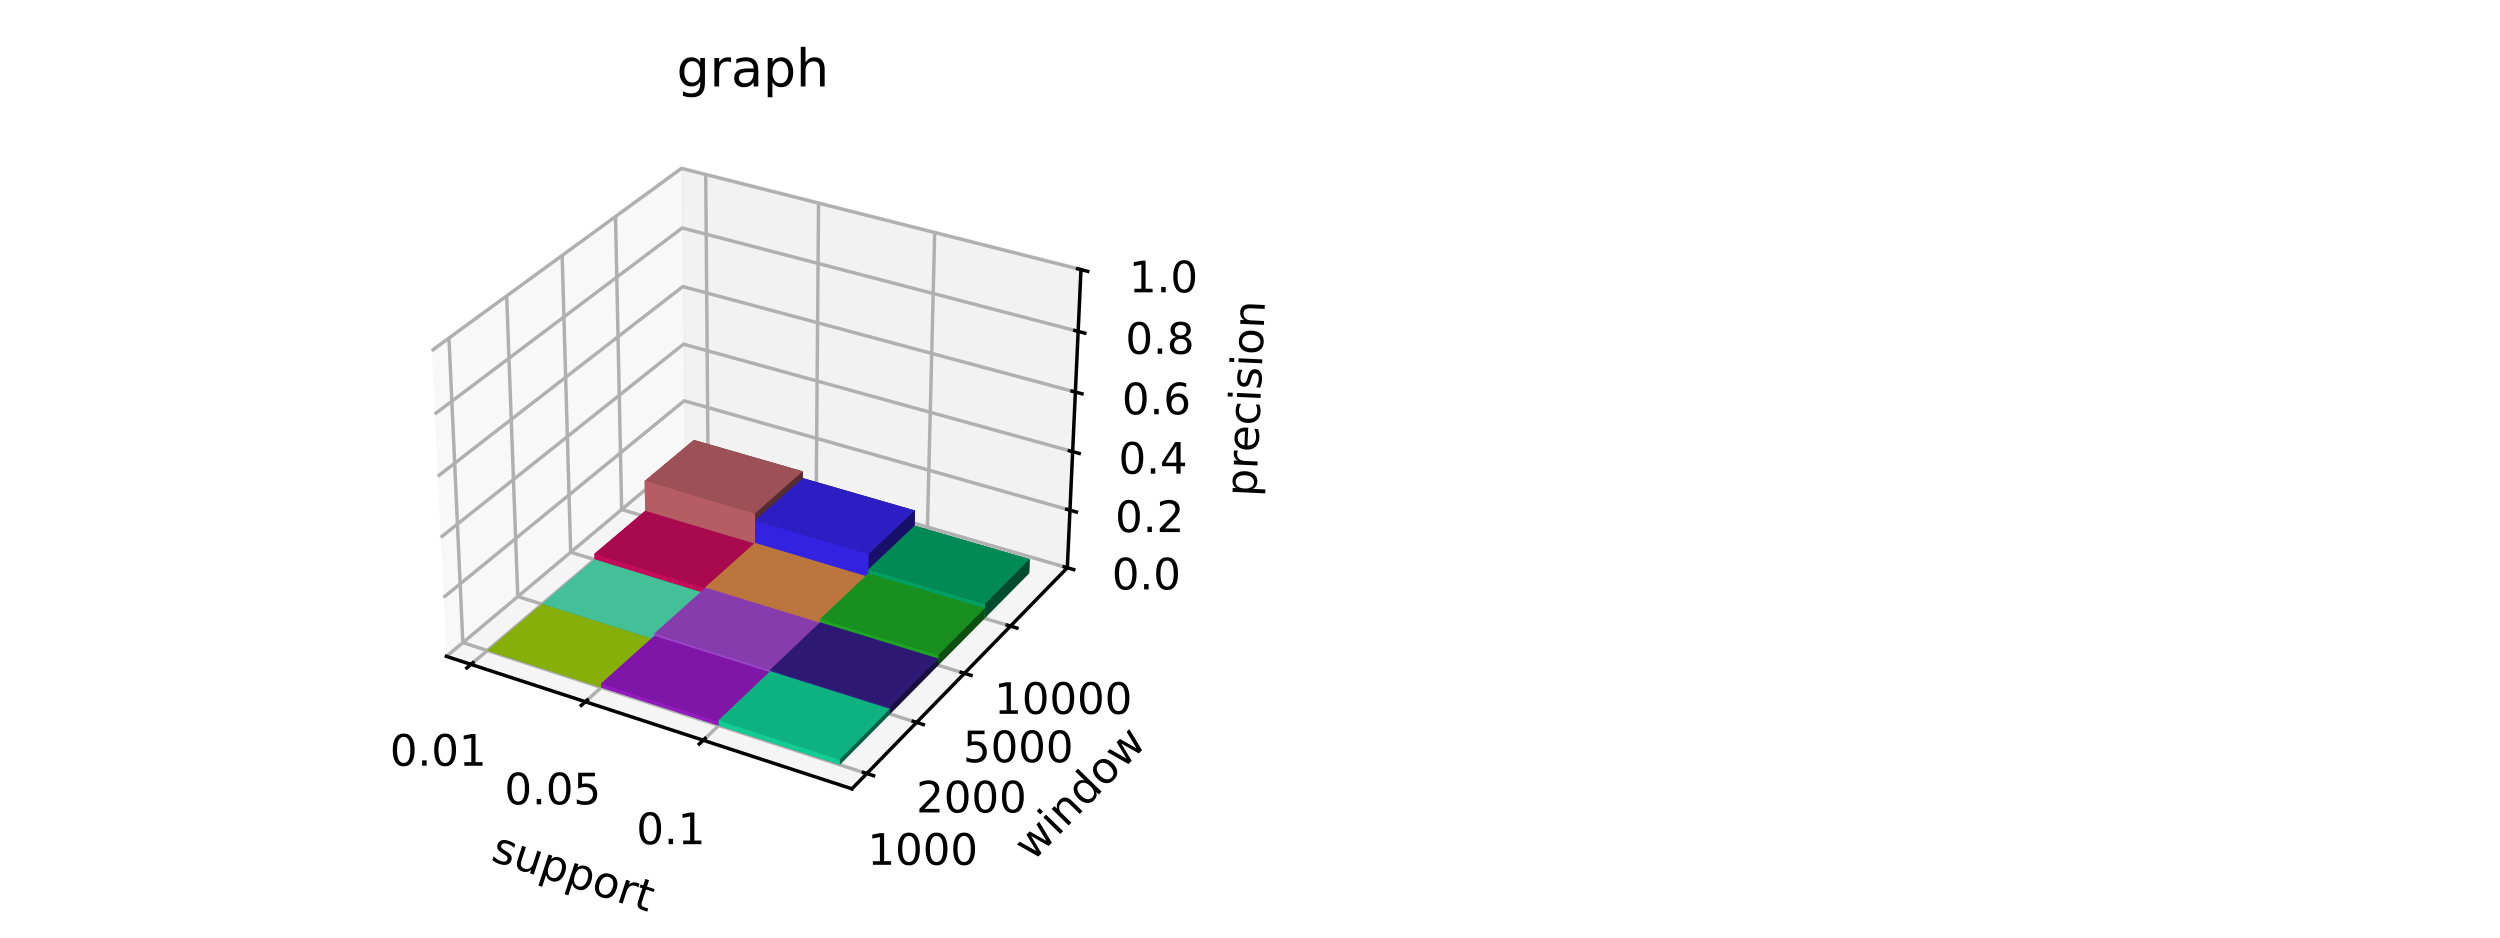
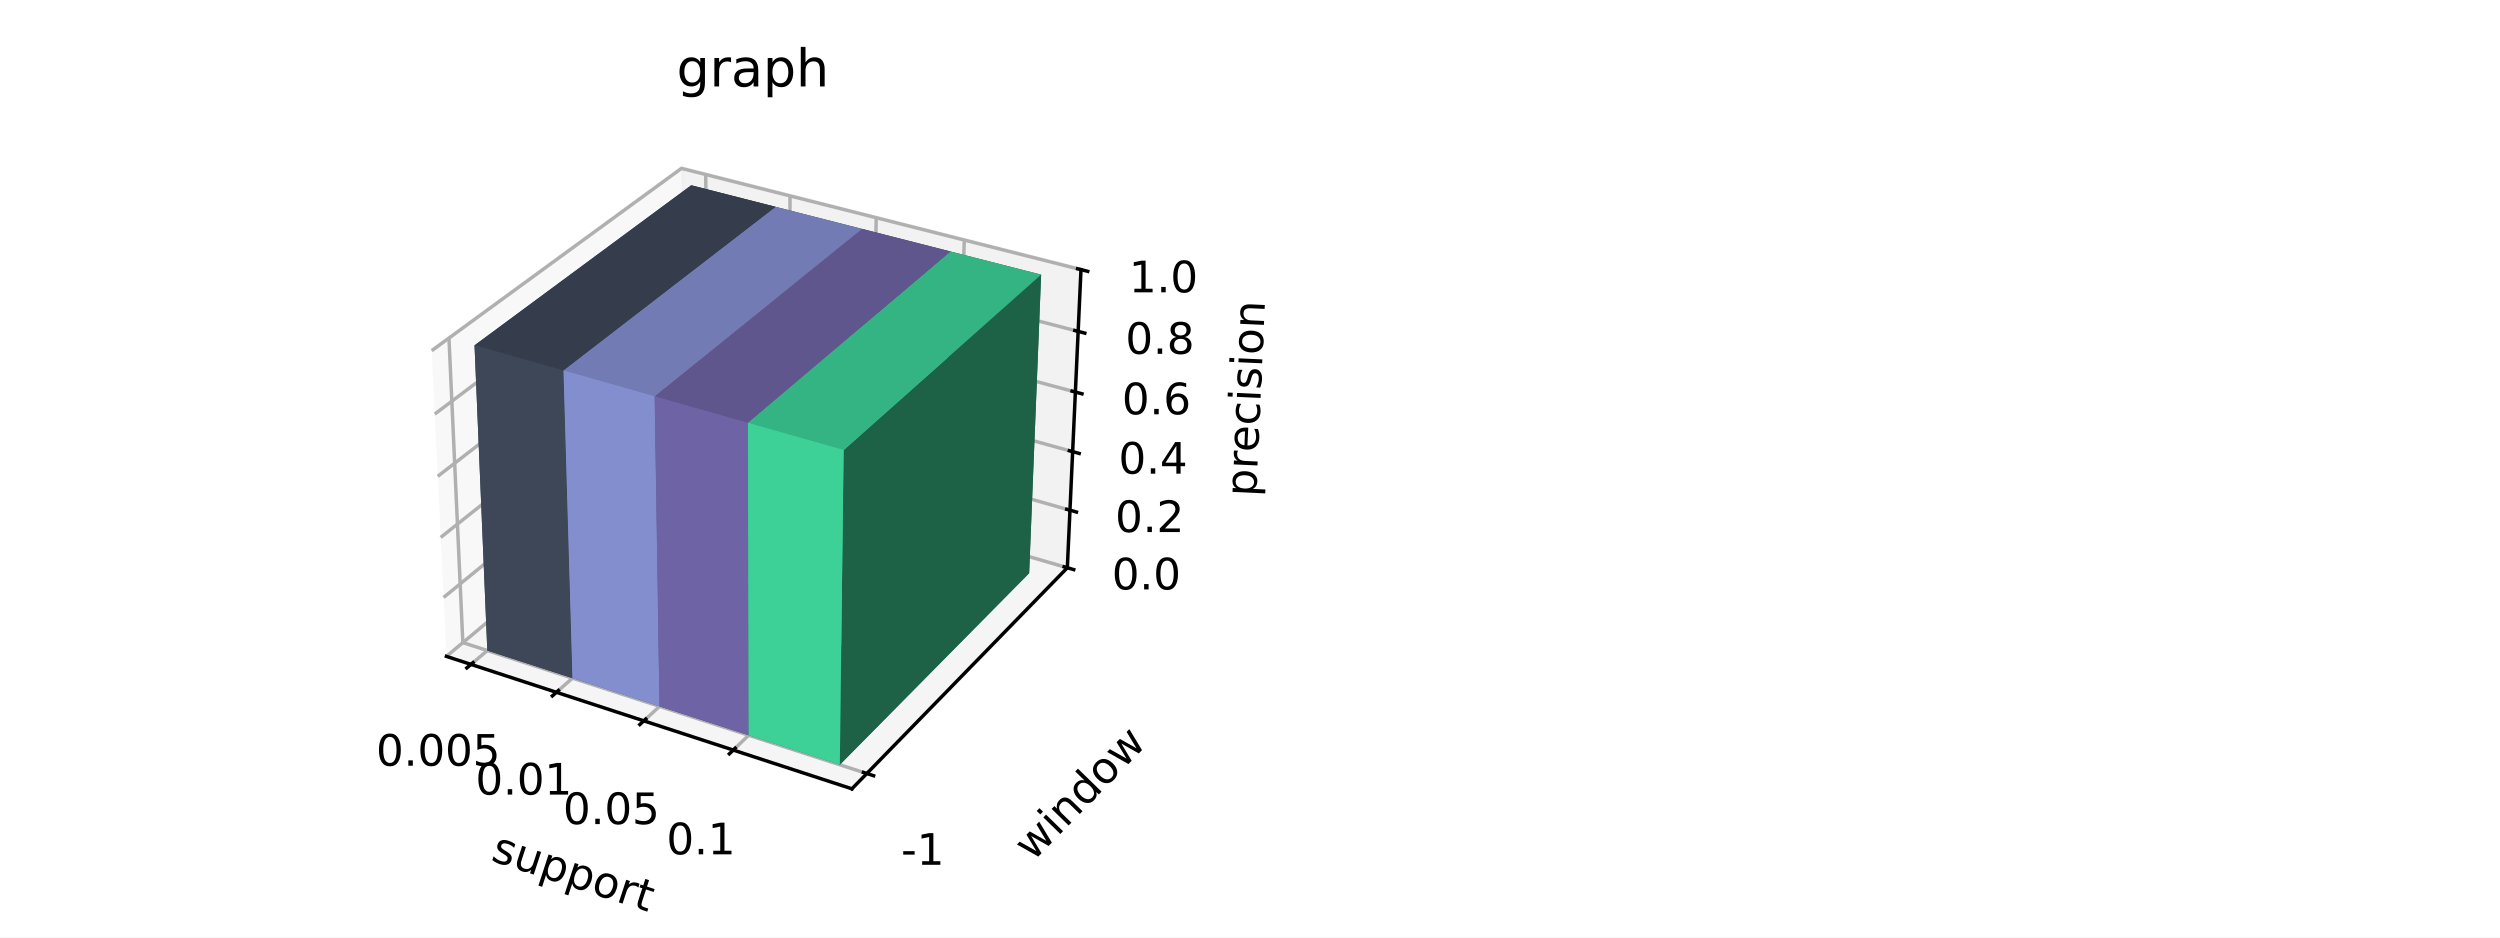
<svg xmlns="http://www.w3.org/2000/svg" xmlns:xlink="http://www.w3.org/1999/xlink" width="576pt" height="216pt" viewBox="0 0 576 216" version="1.1">
  <defs>
    <style type="text/css">*{stroke-linejoin: round; stroke-linecap: butt}</style>
  </defs>
  <g id="figure_1">
    <g id="patch_1">
      <path d="M 0 216  L 576 216  L 576 0  L 0 0  z " style="fill: #ffffff" />
    </g>
    <g id="patch_2">
      <path d="M 90.295 192.24  L 256.615 192.24  L 256.615 25.92  L 90.295 25.92  z " style="fill: #ffffff" />
    </g>
    <g id="pane3d_1">
      <g id="patch_3">
        <path d="M 102.853 151.231  L 157.777 105.192  L 157.014 38.796  L 99.461 80.796  " style="fill: #f2f2f2; opacity: 0.5; stroke: #f2f2f2; stroke-linejoin: miter" />
      </g>
    </g>
    <g id="pane3d_2">
      <g id="patch_4">
        <path d="M 157.777 105.192  L 245.911 130.809  L 249.056 62.126  L 157.014 38.796  " style="fill: #e6e6e6; opacity: 0.5; stroke: #e6e6e6; stroke-linejoin: miter" />
      </g>
    </g>
    <g id="pane3d_3">
      <g id="patch_5">
        <path d="M 102.853 151.231  L 196.279 181.744  L 245.911 130.809  L 157.777 105.192  " style="fill: #ececec; opacity: 0.5; stroke: #ececec; stroke-linejoin: miter" />
      </g>
    </g>
    <g id="grid3d_1">
      <g id="Line3DCollection_1">
        <path d="M 108.511 153.079  L 163.137 106.75  L 162.6 40.212  " style="fill: none; stroke: #b0b0b0; stroke-width: 0.8" />
-         <path d="M 134.858 161.684  L 188.057 113.993  L 188.593 46.801  " style="fill: none; stroke: #b0b0b0; stroke-width: 0.8" />
-         <path d="M 162.019 170.555  L 213.682 121.442  L 215.353 53.584  " style="fill: none; stroke: #b0b0b0; stroke-width: 0.8" />
+         <path d="M 128.196 159.508  L 181.762 112.164  L 182.024 45.136  " style="fill: none; stroke: #b0b0b0; stroke-width: 0.8" />
+         <path d="M 148.334 166.085  L 200.78 117.691  L 201.875 50.167  " style="fill: none; stroke: #b0b0b0; stroke-width: 0.8" />
+         <path d="M 168.941 172.815  L 220.202 123.337  L 222.167 55.311  " style="fill: none; stroke: #b0b0b0; stroke-width: 0.8" />
      </g>
    </g>
    <g id="grid3d_2">
      <g id="Line3DCollection_2">
        <path d="M 103.441 77.891  L 106.638 148.058  L 199.713 178.22  " style="fill: none; stroke: #b0b0b0; stroke-width: 0.8" />
-         <path d="M 116.737 68.188  L 119.296 137.447  L 211.184 166.447  " style="fill: none; stroke: #b0b0b0; stroke-width: 0.8" />
-         <path d="M 129.518 58.862  L 131.485 127.231  L 222.207 155.136  " style="fill: none; stroke: #b0b0b0; stroke-width: 0.8" />
-         <path d="M 141.811 49.89  L 143.228 117.387  L 232.807 144.258  " style="fill: none; stroke: #b0b0b0; stroke-width: 0.8" />
      </g>
    </g>
    <g id="grid3d_3">
      <g id="Line3DCollection_3">
        <path d="M 245.911 130.809  L 157.777 105.192  L 102.853 151.231  " style="fill: none; stroke: #b0b0b0; stroke-width: 0.8" />
        <path d="M 246.518 117.548  L 157.629 92.351  L 102.199 137.65  " style="fill: none; stroke: #b0b0b0; stroke-width: 0.8" />
        <path d="M 247.136 104.055  L 157.479 79.296  L 101.533 123.822  " style="fill: none; stroke: #b0b0b0; stroke-width: 0.8" />
        <path d="M 247.765 90.325  L 157.327 66.022  L 100.855 109.742  " style="fill: none; stroke: #b0b0b0; stroke-width: 0.8" />
        <path d="M 248.405 76.351  L 157.172 52.524  L 100.164 95.403  " style="fill: none; stroke: #b0b0b0; stroke-width: 0.8" />
        <path d="M 249.056 62.126  L 157.014 38.796  L 99.461 80.796  " style="fill: none; stroke: #b0b0b0; stroke-width: 0.8" />
      </g>
    </g>
    <g id="axis3d_1">
      <g id="line2d_1">
        <path d="M 102.853 151.231  L 196.279 181.744  " style="fill: none; stroke: #000000; stroke-width: 0.8; stroke-linecap: square" />
      </g>
      <g id="xtick_1">
        <g id="line2d_2">
          <path d="M 108.987 152.675  L 107.558 153.887  " style="fill: none; stroke: #000000; stroke-width: 0.8; stroke-linecap: square" />
        </g>
        <g id="text_1">
-           <g transform="translate(89.83254 176.4231) scale(0.1 -0.1)">
+           <g transform="translate(86.65129 176.4231) scale(0.1 -0.1)">
            <defs>
              <path id="DejaVuSans-30" d="M 2034 4250  Q 1547 4250 1301 3770  Q 1056 3291 1056 2328  Q 1056 1369 1301 889  Q 1547 409 2034 409  Q 2525 409 2770 889  Q 3016 1369 3016 2328  Q 3016 3291 2770 3770  Q 2525 4250 2034 4250  z M 2034 4750  Q 2819 4750 3233 4129  Q 3647 3509 3647 2328  Q 3647 1150 3233 529  Q 2819 -91 2034 -91  Q 1250 -91 836 529  Q 422 1150 422 2328  Q 422 3509 836 4129  Q 1250 4750 2034 4750  z " transform="scale(0.015625)" />
              <path id="DejaVuSans-2e" d="M 684 794  L 1344 794  L 1344 0  L 684 0  L 684 794  z " transform="scale(0.015625)" />
-               <path id="DejaVuSans-31" d="M 794 531  L 1825 531  L 1825 4091  L 703 3866  L 703 4441  L 1819 4666  L 2450 4666  L 2450 531  L 3481 531  L 3481 0  L 794 0  L 794 531  z " transform="scale(0.015625)" />
-             </defs>
-             <use xlink:href="#DejaVuSans-30" />
-             <use xlink:href="#DejaVuSans-2e" x="63.623" />
-             <use xlink:href="#DejaVuSans-30" x="95.41" />
-             <use xlink:href="#DejaVuSans-31" x="159.033" />
+               <path id="DejaVuSans-35" d="M 691 4666  L 3169 4666  L 3169 4134  L 1269 4134  L 1269 2991  Q 1406 3038 1543 3061  Q 1681 3084 1819 3084  Q 2600 3084 3056 2656  Q 3513 2228 3513 1497  Q 3513 744 3044 326  Q 2575 -91 1722 -91  Q 1428 -91 1123 -41  Q 819 9 494 109  L 494 744  Q 775 591 1075 516  Q 1375 441 1709 441  Q 2250 441 2565 725  Q 2881 1009 2881 1497  Q 2881 1984 2565 2268  Q 2250 2553 1709 2553  Q 1456 2553 1204 2497  Q 953 2441 691 2322  L 691 4666  z " transform="scale(0.015625)" />
+             </defs>
+             <use xlink:href="#DejaVuSans-30" />
+             <use xlink:href="#DejaVuSans-2e" x="63.623" />
+             <use xlink:href="#DejaVuSans-30" x="95.41" />
+             <use xlink:href="#DejaVuSans-30" x="159.033" />
+             <use xlink:href="#DejaVuSans-35" x="222.656" />
          </g>
        </g>
      </g>
      <g id="xtick_2">
        <g id="line2d_3">
-           <path d="M 135.322 161.268  L 133.928 162.517  " style="fill: none; stroke: #000000; stroke-width: 0.8; stroke-linecap: square" />
+           <path d="M 128.663 159.095  L 127.261 160.335  " style="fill: none; stroke: #000000; stroke-width: 0.8; stroke-linecap: square" />
        </g>
        <g id="text_2">
-           <g transform="translate(116.2232 185.3212) scale(0.1 -0.1)">
-             <defs>
-               <path id="DejaVuSans-35" d="M 691 4666  L 3169 4666  L 3169 4134  L 1269 4134  L 1269 2991  Q 1406 3038 1543 3061  Q 1681 3084 1819 3084  Q 2600 3084 3056 2656  Q 3513 2228 3513 1497  Q 3513 744 3044 326  Q 2575 -91 1722 -91  Q 1428 -91 1123 -41  Q 819 9 494 109  L 494 744  Q 775 591 1075 516  Q 1375 441 1709 441  Q 2250 441 2565 725  Q 2881 1009 2881 1497  Q 2881 1984 2565 2268  Q 2250 2553 1709 2553  Q 1456 2553 1204 2497  Q 953 2441 691 2322  L 691 4666  z " transform="scale(0.015625)" />
-             </defs>
-             <use xlink:href="#DejaVuSans-30" />
-             <use xlink:href="#DejaVuSans-2e" x="63.623" />
-             <use xlink:href="#DejaVuSans-30" x="95.41" />
-             <use xlink:href="#DejaVuSans-35" x="159.033" />
+           <g transform="translate(109.5501 183.0712) scale(0.1 -0.1)">
+             <defs>
+               <path id="DejaVuSans-31" d="M 794 531  L 1825 531  L 1825 4091  L 703 3866  L 703 4441  L 1819 4666  L 2450 4666  L 2450 531  L 3481 531  L 3481 0  L 794 0  L 794 531  z " transform="scale(0.015625)" />
+             </defs>
+             <use xlink:href="#DejaVuSans-30" />
+             <use xlink:href="#DejaVuSans-2e" x="63.623" />
+             <use xlink:href="#DejaVuSans-30" x="95.41" />
+             <use xlink:href="#DejaVuSans-31" x="159.033" />
          </g>
        </g>
      </g>
      <g id="xtick_3">
        <g id="line2d_4">
-           <path d="M 162.47 170.126  L 161.115 171.414  " style="fill: none; stroke: #000000; stroke-width: 0.8; stroke-linecap: square" />
+           <path d="M 148.792 165.663  L 147.417 166.931  " style="fill: none; stroke: #000000; stroke-width: 0.8; stroke-linecap: square" />
        </g>
        <g id="text_3">
-           <g transform="translate(146.616 194.496) scale(0.1 -0.1)">
+           <g transform="translate(129.724 189.8732) scale(0.1 -0.1)">
+             <use xlink:href="#DejaVuSans-30" />
+             <use xlink:href="#DejaVuSans-2e" x="63.623" />
+             <use xlink:href="#DejaVuSans-30" x="95.41" />
+             <use xlink:href="#DejaVuSans-35" x="159.033" />
+           </g>
+         </g>
+       </g>
+       <g id="xtick_4">
+         <g id="line2d_5">
+           <path d="M 169.389 172.383  L 168.044 173.681  " style="fill: none; stroke: #000000; stroke-width: 0.8; stroke-linecap: square" />
+         </g>
+         <g id="text_4">
+           <g transform="translate(153.5516 196.8345) scale(0.1 -0.1)">
            <use xlink:href="#DejaVuSans-30" />
            <use xlink:href="#DejaVuSans-2e" x="63.623" />
            <use xlink:href="#DejaVuSans-31" x="95.41" />
          </g>
        </g>
      </g>
-       <g id="text_4">
+       <g id="text_5">
        <g transform="translate(112.8565 198.1969) rotate(-341.913) scale(0.1 -0.1)">
          <defs>
            <path id="DejaVuSans-73" d="M 2834 3397  L 2834 2853  Q 2591 2978 2328 3040  Q 2066 3103 1784 3103  Q 1356 3103 1142 2972  Q 928 2841 928 2578  Q 928 2378 1081 2264  Q 1234 2150 1697 2047  L 1894 2003  Q 2506 1872 2764 1633  Q 3022 1394 3022 966  Q 3022 478 2636 193  Q 2250 -91 1575 -91  Q 1294 -91 989 -36  Q 684 19 347 128  L 347 722  Q 666 556 975 473  Q 1284 391 1588 391  Q 1994 391 2212 530  Q 2431 669 2431 922  Q 2431 1156 2273 1281  Q 2116 1406 1581 1522  L 1381 1569  Q 847 1681 609 1914  Q 372 2147 372 2553  Q 372 3047 722 3315  Q 1072 3584 1716 3584  Q 2034 3584 2315 3537  Q 2597 3491 2834 3397  z " transform="scale(0.015625)" />
            <path id="DejaVuSans-75" d="M 544 1381  L 544 3500  L 1119 3500  L 1119 1403  Q 1119 906 1312 657  Q 1506 409 1894 409  Q 2359 409 2629 706  Q 2900 1003 2900 1516  L 2900 3500  L 3475 3500  L 3475 0  L 2900 0  L 2900 538  Q 2691 219 2414 64  Q 2138 -91 1772 -91  Q 1169 -91 856 284  Q 544 659 544 1381  z M 1991 3584  L 1991 3584  z " transform="scale(0.015625)" />
            <path id="DejaVuSans-70" d="M 1159 525  L 1159 -1331  L 581 -1331  L 581 3500  L 1159 3500  L 1159 2969  Q 1341 3281 1617 3432  Q 1894 3584 2278 3584  Q 2916 3584 3314 3078  Q 3713 2572 3713 1747  Q 3713 922 3314 415  Q 2916 -91 2278 -91  Q 1894 -91 1617 61  Q 1341 213 1159 525  z M 3116 1747  Q 3116 2381 2855 2742  Q 2594 3103 2138 3103  Q 1681 3103 1420 2742  Q 1159 2381 1159 1747  Q 1159 1113 1420 752  Q 1681 391 2138 391  Q 2594 391 2855 752  Q 3116 1113 3116 1747  z " transform="scale(0.015625)" />
            <path id="DejaVuSans-6f" d="M 1959 3097  Q 1497 3097 1228 2736  Q 959 2375 959 1747  Q 959 1119 1226 758  Q 1494 397 1959 397  Q 2419 397 2687 759  Q 2956 1122 2956 1747  Q 2956 2369 2687 2733  Q 2419 3097 1959 3097  z M 1959 3584  Q 2709 3584 3137 3096  Q 3566 2609 3566 1747  Q 3566 888 3137 398  Q 2709 -91 1959 -91  Q 1206 -91 779 398  Q 353 888 353 1747  Q 353 2609 779 3096  Q 1206 3584 1959 3584  z " transform="scale(0.015625)" />
            <path id="DejaVuSans-72" d="M 2631 2963  Q 2534 3019 2420 3045  Q 2306 3072 2169 3072  Q 1681 3072 1420 2755  Q 1159 2438 1159 1844  L 1159 0  L 581 0  L 581 3500  L 1159 3500  L 1159 2956  Q 1341 3275 1631 3429  Q 1922 3584 2338 3584  Q 2397 3584 2469 3576  Q 2541 3569 2628 3553  L 2631 2963  z " transform="scale(0.015625)" />
            <path id="DejaVuSans-74" d="M 1172 4494  L 1172 3500  L 2356 3500  L 2356 3053  L 1172 3053  L 1172 1153  Q 1172 725 1289 603  Q 1406 481 1766 481  L 2356 481  L 2356 0  L 1766 0  Q 1100 0 847 248  Q 594 497 594 1153  L 594 3053  L 172 3053  L 172 3500  L 594 3500  L 594 4494  L 1172 4494  z " transform="scale(0.015625)" />
          </defs>
          <use xlink:href="#DejaVuSans-73" />
          <use xlink:href="#DejaVuSans-75" x="52.1" />
          <use xlink:href="#DejaVuSans-70" x="115.479" />
          <use xlink:href="#DejaVuSans-70" x="178.955" />
          <use xlink:href="#DejaVuSans-6f" x="242.432" />
          <use xlink:href="#DejaVuSans-72" x="303.613" />
          <use xlink:href="#DejaVuSans-74" x="344.727" />
        </g>
      </g>
    </g>
    <g id="axis3d_2">
-       <g id="line2d_5">
+       <g id="line2d_6">
        <path d="M 245.911 130.809  L 196.279 181.744  " style="fill: none; stroke: #000000; stroke-width: 0.8; stroke-linecap: square" />
-       </g>
-       <g id="xtick_4">
-         <g id="line2d_6">
-           <path d="M 198.929 177.965  L 201.284 178.729  " style="fill: none; stroke: #000000; stroke-width: 0.8; stroke-linecap: square" />
-         </g>
-         <g id="text_5">
-           <g transform="translate(199.8735 199.2461) scale(0.1 -0.1)">
-             <use xlink:href="#DejaVuSans-31" />
-             <use xlink:href="#DejaVuSans-30" x="63.623" />
-             <use xlink:href="#DejaVuSans-30" x="127.246" />
-             <use xlink:href="#DejaVuSans-30" x="190.869" />
-           </g>
-         </g>
      </g>
      <g id="xtick_5">
        <g id="line2d_7">
-           <path d="M 210.411 166.203  L 212.733 166.936  " style="fill: none; stroke: #000000; stroke-width: 0.8; stroke-linecap: square" />
+           <path d="M 198.929 177.965  L 201.284 178.729  " style="fill: none; stroke: #000000; stroke-width: 0.8; stroke-linecap: square" />
        </g>
        <g id="text_6">
-           <g transform="translate(211.0981 187.195) scale(0.1 -0.1)">
-             <defs>
-               <path id="DejaVuSans-32" d="M 1228 531  L 3431 531  L 3431 0  L 469 0  L 469 531  Q 828 903 1448 1529  Q 2069 2156 2228 2338  Q 2531 2678 2651 2914  Q 2772 3150 2772 3378  Q 2772 3750 2511 3984  Q 2250 4219 1831 4219  Q 1534 4219 1204 4116  Q 875 4013 500 3803  L 500 4441  Q 881 4594 1212 4672  Q 1544 4750 1819 4750  Q 2544 4750 2975 4387  Q 3406 4025 3406 3419  Q 3406 3131 3298 2873  Q 3191 2616 2906 2266  Q 2828 2175 2409 1742  Q 1991 1309 1228 531  z " transform="scale(0.015625)" />
-             </defs>
-             <use xlink:href="#DejaVuSans-32" />
-             <use xlink:href="#DejaVuSans-30" x="63.623" />
-             <use xlink:href="#DejaVuSans-30" x="127.246" />
-             <use xlink:href="#DejaVuSans-30" x="190.869" />
-           </g>
-         </g>
-       </g>
-       <g id="xtick_6">
-         <g id="line2d_8">
-           <path d="M 221.444 154.901  L 223.735 155.606  " style="fill: none; stroke: #000000; stroke-width: 0.8; stroke-linecap: square" />
-         </g>
-         <g id="text_7">
-           <g transform="translate(221.8835 175.6155) scale(0.1 -0.1)">
-             <use xlink:href="#DejaVuSans-35" />
-             <use xlink:href="#DejaVuSans-30" x="63.623" />
-             <use xlink:href="#DejaVuSans-30" x="127.246" />
-             <use xlink:href="#DejaVuSans-30" x="190.869" />
-           </g>
-         </g>
-       </g>
-       <g id="xtick_7">
-         <g id="line2d_9">
-           <path d="M 232.054 144.032  L 234.314 144.71  " style="fill: none; stroke: #000000; stroke-width: 0.8; stroke-linecap: square" />
-         </g>
-         <g id="text_8">
-           <g transform="translate(229.0737 164.4804) scale(0.1 -0.1)">
-             <use xlink:href="#DejaVuSans-31" />
-             <use xlink:href="#DejaVuSans-30" x="63.623" />
-             <use xlink:href="#DejaVuSans-30" x="127.246" />
-             <use xlink:href="#DejaVuSans-30" x="190.869" />
-             <use xlink:href="#DejaVuSans-30" x="254.492" />
-           </g>
-         </g>
-       </g>
-       <g id="text_9">
+           <g transform="translate(207.6133 199.2461) scale(0.1 -0.1)">
+             <defs>
+               <path id="DejaVuSans-2d" d="M 313 2009  L 1997 2009  L 1997 1497  L 313 1497  L 313 2009  z " transform="scale(0.015625)" />
+             </defs>
+             <use xlink:href="#DejaVuSans-2d" />
+             <use xlink:href="#DejaVuSans-31" x="36.084" />
+           </g>
+         </g>
+       </g>
+       <g id="text_7">
        <g transform="translate(237.9339 198.6808) rotate(-45.74211) scale(0.1 -0.1)">
          <defs>
            <path id="DejaVuSans-77" d="M 269 3500  L 844 3500  L 1563 769  L 2278 3500  L 2956 3500  L 3675 769  L 4391 3500  L 4966 3500  L 4050 0  L 3372 0  L 2619 2869  L 1863 0  L 1184 0  L 269 3500  z " transform="scale(0.015625)" />
            <path id="DejaVuSans-69" d="M 603 3500  L 1178 3500  L 1178 0  L 603 0  L 603 3500  z M 603 4863  L 1178 4863  L 1178 4134  L 603 4134  L 603 4863  z " transform="scale(0.015625)" />
            <path id="DejaVuSans-6e" d="M 3513 2113  L 3513 0  L 2938 0  L 2938 2094  Q 2938 2591 2744 2837  Q 2550 3084 2163 3084  Q 1697 3084 1428 2787  Q 1159 2491 1159 1978  L 1159 0  L 581 0  L 581 3500  L 1159 3500  L 1159 2956  Q 1366 3272 1645 3428  Q 1925 3584 2291 3584  Q 2894 3584 3203 3211  Q 3513 2838 3513 2113  z " transform="scale(0.015625)" />
            <path id="DejaVuSans-64" d="M 2906 2969  L 2906 4863  L 3481 4863  L 3481 0  L 2906 0  L 2906 525  Q 2725 213 2448 61  Q 2172 -91 1784 -91  Q 1150 -91 751 415  Q 353 922 353 1747  Q 353 2572 751 3078  Q 1150 3584 1784 3584  Q 2172 3584 2448 3432  Q 2725 3281 2906 2969  z M 947 1747  Q 947 1113 1208 752  Q 1469 391 1925 391  Q 2381 391 2643 752  Q 2906 1113 2906 1747  Q 2906 2381 2643 2742  Q 2381 3103 1925 3103  Q 1469 3103 1208 2742  Q 947 2381 947 1747  z " transform="scale(0.015625)" />
          </defs>
          <use xlink:href="#DejaVuSans-77" />
          <use xlink:href="#DejaVuSans-69" x="81.787" />
          <use xlink:href="#DejaVuSans-6e" x="109.57" />
          <use xlink:href="#DejaVuSans-64" x="172.949" />
          <use xlink:href="#DejaVuSans-6f" x="236.426" />
          <use xlink:href="#DejaVuSans-77" x="297.607" />
        </g>
      </g>
    </g>
    <g id="axis3d_3">
-       <g id="line2d_10">
+       <g id="line2d_8">
        <path d="M 245.911 130.809  L 249.056 62.126  " style="fill: none; stroke: #000000; stroke-width: 0.8; stroke-linecap: square" />
+       </g>
+       <g id="xtick_6">
+         <g id="line2d_9">
+           <path d="M 245.171 130.594  L 247.392 131.24  " style="fill: none; stroke: #000000; stroke-width: 0.8; stroke-linecap: square" />
+         </g>
+         <g id="text_8">
+           <g transform="translate(256.1754 135.8073) scale(0.1 -0.1)">
+             <use xlink:href="#DejaVuSans-30" />
+             <use xlink:href="#DejaVuSans-2e" x="63.623" />
+             <use xlink:href="#DejaVuSans-30" x="95.41" />
+           </g>
+         </g>
+       </g>
+       <g id="xtick_7">
+         <g id="line2d_10">
+           <path d="M 245.772 117.336  L 248.013 117.972  " style="fill: none; stroke: #000000; stroke-width: 0.8; stroke-linecap: square" />
+         </g>
+         <g id="text_9">
+           <g transform="translate(256.9365 122.5877) scale(0.1 -0.1)">
+             <defs>
+               <path id="DejaVuSans-32" d="M 1228 531  L 3431 531  L 3431 0  L 469 0  L 469 531  Q 828 903 1448 1529  Q 2069 2156 2228 2338  Q 2531 2678 2651 2914  Q 2772 3150 2772 3378  Q 2772 3750 2511 3984  Q 2250 4219 1831 4219  Q 1534 4219 1204 4116  Q 875 4013 500 3803  L 500 4441  Q 881 4594 1212 4672  Q 1544 4750 1819 4750  Q 2544 4750 2975 4387  Q 3406 4025 3406 3419  Q 3406 3131 3298 2873  Q 3191 2616 2906 2266  Q 2828 2175 2409 1742  Q 1991 1309 1228 531  z " transform="scale(0.015625)" />
+             </defs>
+             <use xlink:href="#DejaVuSans-30" />
+             <use xlink:href="#DejaVuSans-2e" x="63.623" />
+             <use xlink:href="#DejaVuSans-32" x="95.41" />
+           </g>
+         </g>
      </g>
      <g id="xtick_8">
        <g id="line2d_11">
-           <path d="M 245.171 130.594  L 247.392 131.24  " style="fill: none; stroke: #000000; stroke-width: 0.8; stroke-linecap: square" />
+           <path d="M 246.383 103.847  L 248.644 104.472  " style="fill: none; stroke: #000000; stroke-width: 0.8; stroke-linecap: square" />
        </g>
        <g id="text_10">
-           <g transform="translate(256.1754 135.8073) scale(0.1 -0.1)">
-             <use xlink:href="#DejaVuSans-30" />
-             <use xlink:href="#DejaVuSans-2e" x="63.623" />
-             <use xlink:href="#DejaVuSans-30" x="95.41" />
+           <g transform="translate(257.7108 109.1385) scale(0.1 -0.1)">
+             <defs>
+               <path id="DejaVuSans-34" d="M 2419 4116  L 825 1625  L 2419 1625  L 2419 4116  z M 2253 4666  L 3047 4666  L 3047 1625  L 3713 1625  L 3713 1100  L 3047 1100  L 3047 0  L 2419 0  L 2419 1100  L 313 1100  L 313 1709  L 2253 4666  z " transform="scale(0.015625)" />
+             </defs>
+             <use xlink:href="#DejaVuSans-30" />
+             <use xlink:href="#DejaVuSans-2e" x="63.623" />
+             <use xlink:href="#DejaVuSans-34" x="95.41" />
          </g>
        </g>
      </g>
      <g id="xtick_9">
        <g id="line2d_12">
-           <path d="M 245.772 117.336  L 248.013 117.972  " style="fill: none; stroke: #000000; stroke-width: 0.8; stroke-linecap: square" />
+           <path d="M 247.005 90.121  L 249.287 90.734  " style="fill: none; stroke: #000000; stroke-width: 0.8; stroke-linecap: square" />
        </g>
        <g id="text_11">
-           <g transform="translate(256.9365 122.5877) scale(0.1 -0.1)">
-             <use xlink:href="#DejaVuSans-30" />
-             <use xlink:href="#DejaVuSans-2e" x="63.623" />
-             <use xlink:href="#DejaVuSans-32" x="95.41" />
+           <g transform="translate(258.4988 95.45369) scale(0.1 -0.1)">
+             <defs>
+               <path id="DejaVuSans-36" d="M 2113 2584  Q 1688 2584 1439 2293  Q 1191 2003 1191 1497  Q 1191 994 1439 701  Q 1688 409 2113 409  Q 2538 409 2786 701  Q 3034 994 3034 1497  Q 3034 2003 2786 2293  Q 2538 2584 2113 2584  z M 3366 4563  L 3366 3988  Q 3128 4100 2886 4159  Q 2644 4219 2406 4219  Q 1781 4219 1451 3797  Q 1122 3375 1075 2522  Q 1259 2794 1537 2939  Q 1816 3084 2150 3084  Q 2853 3084 3261 2657  Q 3669 2231 3669 1497  Q 3669 778 3244 343  Q 2819 -91 2113 -91  Q 1303 -91 875 529  Q 447 1150 447 2328  Q 447 3434 972 4092  Q 1497 4750 2381 4750  Q 2619 4750 2861 4703  Q 3103 4656 3366 4563  z " transform="scale(0.015625)" />
+             </defs>
+             <use xlink:href="#DejaVuSans-30" />
+             <use xlink:href="#DejaVuSans-2e" x="63.623" />
+             <use xlink:href="#DejaVuSans-36" x="95.41" />
          </g>
        </g>
      </g>
      <g id="xtick_10">
        <g id="line2d_13">
-           <path d="M 246.383 103.847  L 248.644 104.472  " style="fill: none; stroke: #000000; stroke-width: 0.8; stroke-linecap: square" />
+           <path d="M 247.638 76.151  L 249.941 76.752  " style="fill: none; stroke: #000000; stroke-width: 0.8; stroke-linecap: square" />
        </g>
        <g id="text_12">
-           <g transform="translate(257.7108 109.1385) scale(0.1 -0.1)">
-             <defs>
-               <path id="DejaVuSans-34" d="M 2419 4116  L 825 1625  L 2419 1625  L 2419 4116  z M 2253 4666  L 3047 4666  L 3047 1625  L 3713 1625  L 3713 1100  L 3047 1100  L 3047 0  L 2419 0  L 2419 1100  L 313 1100  L 313 1709  L 2253 4666  z " transform="scale(0.015625)" />
-             </defs>
-             <use xlink:href="#DejaVuSans-30" />
-             <use xlink:href="#DejaVuSans-2e" x="63.623" />
-             <use xlink:href="#DejaVuSans-34" x="95.41" />
+           <g transform="translate(259.3006 81.52706) scale(0.1 -0.1)">
+             <defs>
+               <path id="DejaVuSans-38" d="M 2034 2216  Q 1584 2216 1326 1975  Q 1069 1734 1069 1313  Q 1069 891 1326 650  Q 1584 409 2034 409  Q 2484 409 2743 651  Q 3003 894 3003 1313  Q 3003 1734 2745 1975  Q 2488 2216 2034 2216  z M 1403 2484  Q 997 2584 770 2862  Q 544 3141 544 3541  Q 544 4100 942 4425  Q 1341 4750 2034 4750  Q 2731 4750 3128 4425  Q 3525 4100 3525 3541  Q 3525 3141 3298 2862  Q 3072 2584 2669 2484  Q 3125 2378 3379 2068  Q 3634 1759 3634 1313  Q 3634 634 3220 271  Q 2806 -91 2034 -91  Q 1263 -91 848 271  Q 434 634 434 1313  Q 434 1759 690 2068  Q 947 2378 1403 2484  z M 1172 3481  Q 1172 3119 1398 2916  Q 1625 2713 2034 2713  Q 2441 2713 2670 2916  Q 2900 3119 2900 3481  Q 2900 3844 2670 4047  Q 2441 4250 2034 4250  Q 1625 4250 1398 4047  Q 1172 3844 1172 3481  z " transform="scale(0.015625)" />
+             </defs>
+             <use xlink:href="#DejaVuSans-30" />
+             <use xlink:href="#DejaVuSans-2e" x="63.623" />
+             <use xlink:href="#DejaVuSans-38" x="95.41" />
          </g>
        </g>
      </g>
      <g id="xtick_11">
        <g id="line2d_14">
-           <path d="M 247.005 90.121  L 249.287 90.734  " style="fill: none; stroke: #000000; stroke-width: 0.8; stroke-linecap: square" />
+           <path d="M 248.282 61.93  L 250.606 62.519  " style="fill: none; stroke: #000000; stroke-width: 0.8; stroke-linecap: square" />
        </g>
        <g id="text_13">
-           <g transform="translate(258.4988 95.45369) scale(0.1 -0.1)">
-             <defs>
-               <path id="DejaVuSans-36" d="M 2113 2584  Q 1688 2584 1439 2293  Q 1191 2003 1191 1497  Q 1191 994 1439 701  Q 1688 409 2113 409  Q 2538 409 2786 701  Q 3034 994 3034 1497  Q 3034 2003 2786 2293  Q 2538 2584 2113 2584  z M 3366 4563  L 3366 3988  Q 3128 4100 2886 4159  Q 2644 4219 2406 4219  Q 1781 4219 1451 3797  Q 1122 3375 1075 2522  Q 1259 2794 1537 2939  Q 1816 3084 2150 3084  Q 2853 3084 3261 2657  Q 3669 2231 3669 1497  Q 3669 778 3244 343  Q 2819 -91 2113 -91  Q 1303 -91 875 529  Q 447 1150 447 2328  Q 447 3434 972 4092  Q 1497 4750 2381 4750  Q 2619 4750 2861 4703  Q 3103 4656 3366 4563  z " transform="scale(0.015625)" />
-             </defs>
-             <use xlink:href="#DejaVuSans-30" />
-             <use xlink:href="#DejaVuSans-2e" x="63.623" />
-             <use xlink:href="#DejaVuSans-36" x="95.41" />
-           </g>
-         </g>
-       </g>
-       <g id="xtick_12">
-         <g id="line2d_15">
-           <path d="M 247.638 76.151  L 249.941 76.752  " style="fill: none; stroke: #000000; stroke-width: 0.8; stroke-linecap: square" />
-         </g>
-         <g id="text_14">
-           <g transform="translate(259.3006 81.52706) scale(0.1 -0.1)">
-             <defs>
-               <path id="DejaVuSans-38" d="M 2034 2216  Q 1584 2216 1326 1975  Q 1069 1734 1069 1313  Q 1069 891 1326 650  Q 1584 409 2034 409  Q 2484 409 2743 651  Q 3003 894 3003 1313  Q 3003 1734 2745 1975  Q 2488 2216 2034 2216  z M 1403 2484  Q 997 2584 770 2862  Q 544 3141 544 3541  Q 544 4100 942 4425  Q 1341 4750 2034 4750  Q 2731 4750 3128 4425  Q 3525 4100 3525 3541  Q 3525 3141 3298 2862  Q 3072 2584 2669 2484  Q 3125 2378 3379 2068  Q 3634 1759 3634 1313  Q 3634 634 3220 271  Q 2806 -91 2034 -91  Q 1263 -91 848 271  Q 434 634 434 1313  Q 434 1759 690 2068  Q 947 2378 1403 2484  z M 1172 3481  Q 1172 3119 1398 2916  Q 1625 2713 2034 2713  Q 2441 2713 2670 2916  Q 2900 3119 2900 3481  Q 2900 3844 2670 4047  Q 2441 4250 2034 4250  Q 1625 4250 1398 4047  Q 1172 3844 1172 3481  z " transform="scale(0.015625)" />
-             </defs>
-             <use xlink:href="#DejaVuSans-30" />
-             <use xlink:href="#DejaVuSans-2e" x="63.623" />
-             <use xlink:href="#DejaVuSans-38" x="95.41" />
-           </g>
-         </g>
-       </g>
-       <g id="xtick_13">
-         <g id="line2d_16">
-           <path d="M 248.282 61.93  L 250.606 62.519  " style="fill: none; stroke: #000000; stroke-width: 0.8; stroke-linecap: square" />
-         </g>
-         <g id="text_15">
          <g transform="translate(260.1168 67.35212) scale(0.1 -0.1)">
            <use xlink:href="#DejaVuSans-31" />
            <use xlink:href="#DejaVuSans-2e" x="63.623" />
            <use xlink:href="#DejaVuSans-30" x="95.41" />
          </g>
        </g>
      </g>
-       <g id="text_16">
+       <g id="text_14">
        <g transform="translate(289.3896 114.4888) rotate(-87.37809) scale(0.1 -0.1)">
          <defs>
            <path id="DejaVuSans-65" d="M 3597 1894  L 3597 1613  L 953 1613  Q 991 1019 1311 708  Q 1631 397 2203 397  Q 2534 397 2845 478  Q 3156 559 3463 722  L 3463 178  Q 3153 47 2828 -22  Q 2503 -91 2169 -91  Q 1331 -91 842 396  Q 353 884 353 1716  Q 353 2575 817 3079  Q 1281 3584 2069 3584  Q 2775 3584 3186 3129  Q 3597 2675 3597 1894  z M 3022 2063  Q 3016 2534 2758 2815  Q 2500 3097 2075 3097  Q 1594 3097 1305 2825  Q 1016 2553 972 2059  L 3022 2063  z " transform="scale(0.015625)" />
            <path id="DejaVuSans-63" d="M 3122 3366  L 3122 2828  Q 2878 2963 2633 3030  Q 2388 3097 2138 3097  Q 1578 3097 1268 2742  Q 959 2388 959 1747  Q 959 1106 1268 751  Q 1578 397 2138 397  Q 2388 397 2633 464  Q 2878 531 3122 666  L 3122 134  Q 2881 22 2623 -34  Q 2366 -91 2075 -91  Q 1284 -91 818 406  Q 353 903 353 1747  Q 353 2603 823 3093  Q 1294 3584 2113 3584  Q 2378 3584 2631 3529  Q 2884 3475 3122 3366  z " transform="scale(0.015625)" />
          </defs>
          <use xlink:href="#DejaVuSans-70" />
          <use xlink:href="#DejaVuSans-72" x="63.477" />
          <use xlink:href="#DejaVuSans-65" x="102.34" />
          <use xlink:href="#DejaVuSans-63" x="163.863" />
          <use xlink:href="#DejaVuSans-69" x="218.844" />
          <use xlink:href="#DejaVuSans-73" x="246.627" />
          <use xlink:href="#DejaVuSans-69" x="298.727" />
          <use xlink:href="#DejaVuSans-6f" x="326.51" />
          <use xlink:href="#DejaVuSans-6e" x="387.691" />
        </g>
      </g>
    </g>
    <g id="axes_1">
      <g id="Poly3DCollection_1">
-         <path d="M 159.929 109.471  L 159.847 101.357  L 184.985 108.601  L 184.936 116.791  z " clip-path="url(#p33496015b3)" style="fill: #552c2f" />
-         <path d="M 148.67 119.02  L 148.526 110.808  L 159.847 101.357  L 159.929 109.471  z " clip-path="url(#p33496015b3)" style="fill: #b55d63" />
-         <path d="M 148.67 119.02  L 159.929 109.471  L 184.936 116.791  L 173.981 126.612  z " clip-path="url(#p33496015b3)" style="fill: #6d383c" />
-         <path d="M 148.526 110.808  L 173.971 118.323  L 184.985 108.601  L 159.847 101.357  z " clip-path="url(#p33496015b3)" style="fill: #9d5156" />
-         <path d="M 184.936 116.791  L 184.976 110.153  L 210.808 117.619  L 210.655 124.319  z " clip-path="url(#p33496015b3)" style="fill: #181069" />
-         <path d="M 173.981 126.612  L 173.973 119.893  L 184.976 110.153  L 184.936 116.791  z " clip-path="url(#p33496015b3)" style="fill: #3322df" />
-         <path d="M 148.67 119.02  L 148.647 117.691  L 173.979 125.271  L 173.981 126.612  z " clip-path="url(#p33496015b3)" style="fill: #5b052a" />
-         <path d="M 173.981 126.612  L 184.936 116.791  L 184.985 108.601  L 173.971 118.323  z " clip-path="url(#p33496015b3)" style="fill: #552c2f" />
-         <path d="M 136.991 128.925  L 136.957 127.58  L 148.647 117.691  L 148.67 119.02  z " clip-path="url(#p33496015b3)" style="fill: #c20b59" />
-         <path d="M 148.67 119.02  L 173.981 126.612  L 173.971 118.323  L 148.526 110.808  z " clip-path="url(#p33496015b3)" style="fill: #b55d63" />
-         <path d="M 173.981 126.612  L 184.936 116.791  L 210.655 124.319  L 200.025 134.424  z " clip-path="url(#p33496015b3)" style="fill: #1f1587" />
-         <path d="M 136.991 128.925  L 148.67 119.02  L 173.981 126.612  L 162.611 136.805  z " clip-path="url(#p33496015b3)" style="fill: #750736" />
-         <path d="M 173.973 119.893  L 200.133 127.642  L 210.808 117.619  L 184.976 110.153  z " clip-path="url(#p33496015b3)" style="fill: #2c1ec2" />
-         <path d="M 136.957 127.58  L 162.599 135.448  L 173.979 125.271  L 148.647 117.691  z " clip-path="url(#p33496015b3)" style="fill: #a80a4d" />
-         <path d="M 210.655 124.319  L 210.728 121.104  L 237.247 128.82  L 237.117 132.065  z " clip-path="url(#p33496015b3)" style="fill: #014b2e" />
-         <path d="M 200.025 134.424  L 200.077 131.171  L 210.728 121.104  L 210.655 124.319  z " clip-path="url(#p33496015b3)" style="fill: #019f62" />
-         <path d="M 200.025 134.424  L 210.655 124.319  L 210.808 117.619  L 200.133 127.642  z " clip-path="url(#p33496015b3)" style="fill: #181069" />
-         <path d="M 173.981 126.612  L 173.979 125.089  L 200.05 132.888  L 200.025 134.424  z " clip-path="url(#p33496015b3)" style="fill: #663f21" />
-         <path d="M 173.981 126.612  L 200.025 134.424  L 200.133 127.642  L 173.973 119.893  z " clip-path="url(#p33496015b3)" style="fill: #3322df" />
-         <path d="M 162.611 136.805  L 173.981 126.612  L 173.979 125.271  L 162.599 135.448  z " clip-path="url(#p33496015b3)" style="fill: #5b052a" />
-         <path d="M 162.611 136.805  L 162.597 135.264  L 173.979 125.089  L 173.981 126.612  z " clip-path="url(#p33496015b3)" style="fill: #d88646" />
-         <path d="M 136.991 128.925  L 136.99 128.88  L 162.61 136.76  L 162.611 136.805  z " clip-path="url(#p33496015b3)" style="fill: #256853" />
-         <path d="M 136.991 128.925  L 162.611 136.805  L 162.599 135.448  L 136.957 127.58  z " clip-path="url(#p33496015b3)" style="fill: #c20b59" />
-         <path d="M 200.025 134.424  L 210.655 124.319  L 237.117 132.065  L 226.836 142.467  z " clip-path="url(#p33496015b3)" style="fill: #01603b" />
-         <path d="M 124.869 139.206  L 124.867 139.161  L 136.99 128.88  L 136.991 128.925  z " clip-path="url(#p33496015b3)" style="fill: #4eddaf" />
-         <path d="M 200.077 131.171  L 226.947 139.182  L 237.247 128.82  L 210.728 121.104  z " clip-path="url(#p33496015b3)" style="fill: #018a55" />
-         <path d="M 162.611 136.805  L 173.981 126.612  L 200.025 134.424  L 188.987 144.918  z " clip-path="url(#p33496015b3)" style="fill: #82512a" />
-         <path d="M 162.597 135.264  L 189.001 143.362  L 200.05 132.888  L 173.979 125.089  z " clip-path="url(#p33496015b3)" style="fill: #bc753d" />
-         <path d="M 226.836 142.467  L 237.117 132.065  L 237.247 128.82  L 226.947 139.182  z " clip-path="url(#p33496015b3)" style="fill: #014b2e" />
-         <path d="M 124.869 139.206  L 136.991 128.925  L 162.611 136.805  L 150.802 147.391  z " clip-path="url(#p33496015b3)" style="fill: #2f866a" />
-         <path d="M 124.867 139.161  L 150.801 147.345  L 162.61 136.76  L 136.99 128.88  z " clip-path="url(#p33496015b3)" style="fill: #44c098" />
-         <path d="M 200.025 134.424  L 200.062 132.118  L 226.914 140.139  L 226.836 142.467  z " clip-path="url(#p33496015b3)" style="fill: #0e4e11" />
-         <path d="M 200.025 134.424  L 226.836 142.467  L 226.947 139.182  L 200.077 131.171  z " clip-path="url(#p33496015b3)" style="fill: #019f62" />
-         <path d="M 188.987 144.918  L 200.025 134.424  L 200.05 132.888  L 189.001 143.362  z " clip-path="url(#p33496015b3)" style="fill: #663f21" />
-         <path d="M 188.987 144.918  L 189.008 142.583  L 200.062 132.118  L 200.025 134.424  z " clip-path="url(#p33496015b3)" style="fill: #1da423" />
-         <path d="M 162.611 136.805  L 162.598 135.387  L 189 143.487  L 188.987 144.918  z " clip-path="url(#p33496015b3)" style="fill: #49205e" />
-         <path d="M 162.611 136.805  L 188.987 144.918  L 189.001 143.362  L 162.597 135.264  z " clip-path="url(#p33496015b3)" style="fill: #d88646" />
-         <path d="M 150.802 147.391  L 162.611 136.805  L 162.61 136.76  L 150.801 147.345  z " clip-path="url(#p33496015b3)" style="fill: #256853" />
-         <path d="M 150.802 147.391  L 150.778 145.956  L 162.598 135.387  L 162.611 136.805  z " clip-path="url(#p33496015b3)" style="fill: #9a45c8" />
-         <path d="M 124.869 139.206  L 124.868 139.194  L 150.802 147.379  L 150.802 147.391  z " clip-path="url(#p33496015b3)" style="fill: #495f06" />
-         <path d="M 124.869 139.206  L 150.802 147.391  L 150.801 147.345  L 124.867 139.161  z " clip-path="url(#p33496015b3)" style="fill: #4eddaf" />
-         <path d="M 188.987 144.918  L 200.025 134.424  L 226.836 142.467  L 216.155 153.274  z " clip-path="url(#p33496015b3)" style="fill: #116315" />
-         <path d="M 112.276 149.886  L 112.276 149.874  L 124.868 139.194  L 124.869 139.206  z " clip-path="url(#p33496015b3)" style="fill: #9ac90c" />
-         <path d="M 189.008 142.583  L 216.218 150.917  L 226.914 140.139  L 200.062 132.118  z " clip-path="url(#p33496015b3)" style="fill: #198f1f" />
-         <path d="M 150.802 147.391  L 162.611 136.805  L 188.987 144.918  L 177.517 155.822  z " clip-path="url(#p33496015b3)" style="fill: #5d2978" />
-         <path d="M 150.778 145.956  L 177.519 154.374  L 189 143.487  L 162.598 135.387  z " clip-path="url(#p33496015b3)" style="fill: #863cad" />
-         <path d="M 216.155 153.274  L 226.836 142.467  L 226.914 140.139  L 216.218 150.917  z " clip-path="url(#p33496015b3)" style="fill: #0e4e11" />
-         <path d="M 112.276 149.886  L 124.869 139.206  L 150.802 147.391  L 138.529 158.393  z " clip-path="url(#p33496015b3)" style="fill: #5d7a07" />
-         <path d="M 112.276 149.874  L 138.529 158.381  L 150.802 147.379  L 124.868 139.194  z " clip-path="url(#p33496015b3)" style="fill: #86af0a" />
-         <path d="M 188.987 144.918  L 189 143.386  L 216.196 151.728  L 216.155 153.274  z " clip-path="url(#p33496015b3)" style="fill: #180e3f" />
-         <path d="M 188.987 144.918  L 216.155 153.274  L 216.218 150.917  L 189.008 142.583  z " clip-path="url(#p33496015b3)" style="fill: #1da423" />
-         <path d="M 177.517 155.822  L 188.987 144.918  L 189 143.487  L 177.519 154.374  z " clip-path="url(#p33496015b3)" style="fill: #49205e" />
-         <path d="M 177.517 155.822  L 177.519 154.271  L 189 143.386  L 188.987 144.918  z " clip-path="url(#p33496015b3)" style="fill: #341d85" />
-         <path d="M 150.802 147.391  L 150.787 146.494  L 177.518 154.916  L 177.517 155.822  z " clip-path="url(#p33496015b3)" style="fill: #450c5b" />
-         <path d="M 150.802 147.391  L 177.517 155.822  L 177.519 154.374  L 150.778 145.956  z " clip-path="url(#p33496015b3)" style="fill: #9a45c8" />
-         <path d="M 138.529 158.393  L 150.802 147.391  L 150.802 147.379  L 138.529 158.381  z " clip-path="url(#p33496015b3)" style="fill: #495f06" />
-         <path d="M 138.529 158.393  L 138.507 157.485  L 150.787 146.494  L 150.802 147.391  z " clip-path="url(#p33496015b3)" style="fill: #921ac0" />
-         <path d="M 112.276 149.886  L 138.529 158.393  L 138.529 158.381  L 112.276 149.874  z " clip-path="url(#p33496015b3)" style="fill: #9ac90c" />
-         <path d="M 177.517 155.822  L 188.987 144.918  L 216.155 153.274  L 205.049 164.511  z " clip-path="url(#p33496015b3)" style="fill: #1f1150" />
-         <path d="M 177.519 154.271  L 205.08 162.946  L 216.196 151.728  L 189 143.386  z " clip-path="url(#p33496015b3)" style="fill: #2d1973" />
-         <path d="M 138.529 158.393  L 150.802 147.391  L 177.517 155.822  L 165.589 167.161  z " clip-path="url(#p33496015b3)" style="fill: #581074" />
-         <path d="M 138.507 157.485  L 165.582 166.245  L 177.518 154.916  L 150.787 146.494  z " clip-path="url(#p33496015b3)" style="fill: #7f16a7" />
-         <path d="M 205.049 164.511  L 216.155 153.274  L 216.196 151.728  L 205.08 162.946  z " clip-path="url(#p33496015b3)" style="fill: #180e3f" />
-         <path d="M 177.517 155.822  L 177.518 154.648  L 205.072 163.326  L 205.049 164.511  z " clip-path="url(#p33496015b3)" style="fill: #086145" />
-         <path d="M 177.517 155.822  L 205.049 164.511  L 205.08 162.946  L 177.519 154.271  z " clip-path="url(#p33496015b3)" style="fill: #341d85" />
-         <path d="M 165.589 167.161  L 177.517 155.822  L 177.518 154.916  L 165.582 166.245  z " clip-path="url(#p33496015b3)" style="fill: #450c5b" />
-         <path d="M 165.589 167.161  L 165.581 165.973  L 177.518 154.648  L 177.517 155.822  z " clip-path="url(#p33496015b3)" style="fill: #11cd93" />
-         <path d="M 138.529 158.393  L 165.589 167.161  L 165.582 166.245  L 138.507 157.485  z " clip-path="url(#p33496015b3)" style="fill: #921ac0" />
-         <path d="M 165.589 167.161  L 177.517 155.822  L 205.049 164.511  L 193.493 176.204  z " clip-path="url(#p33496015b3)" style="fill: #0a7c59" />
-         <path d="M 165.581 165.973  L 193.507 175.004  L 205.072 163.326  L 177.518 154.648  z " clip-path="url(#p33496015b3)" style="fill: #0eb280" />
-         <path d="M 193.493 176.204  L 205.049 164.511  L 205.072 163.326  L 193.507 175.004  z " clip-path="url(#p33496015b3)" style="fill: #086145" />
-         <path d="M 165.589 167.161  L 193.493 176.204  L 193.507 175.004  L 165.581 165.973  z " clip-path="url(#p33496015b3)" style="fill: #11cd93" />
-       </g>
-       <g id="text_17">
+         <path d="M 159.929 109.471  L 159.252 42.686  L 178.746 47.664  L 178.619 114.942  z " clip-path="url(#p5dca36c90a)" style="fill: #1d2129" />
+         <path d="M 178.619 114.942  L 178.746 47.664  L 198.671 52.751  L 197.705 120.528  z " clip-path="url(#p5dca36c90a)" style="fill: #3e4361" />
+         <path d="M 112.276 149.886  L 159.929 109.471  L 178.619 114.942  L 131.892 156.242  z " clip-path="url(#p5dca36c90a)" style="fill: #252b35" />
+         <path d="M 197.705 120.528  L 198.671 52.751  L 219.043 57.953  L 217.2 126.235  z " clip-path="url(#p5dca36c90a)" style="fill: #342f4d" />
+         <path d="M 131.892 156.242  L 178.619 114.942  L 197.705 120.528  L 151.956 162.744  z " clip-path="url(#p5dca36c90a)" style="fill: #4f567d" />
+         <path d="M 217.2 126.235  L 219.043 57.953  L 239.875 63.272  L 237.117 132.065  z " clip-path="url(#p5dca36c90a)" style="fill: #1d6247" />
+         <path d="M 112.276 149.886  L 109.331 79.564  L 159.252 42.686  L 159.929 109.471  z " clip-path="url(#p5dca36c90a)" style="fill: #3d4758" />
+         <path d="M 151.956 162.744  L 197.705 120.528  L 217.2 126.235  L 172.484 169.396  z " clip-path="url(#p5dca36c90a)" style="fill: #433c63" />
+         <path d="M 131.892 156.242  L 178.619 114.942  L 178.746 47.664  L 129.833 85.386  z " clip-path="url(#p5dca36c90a)" style="fill: #1d2129" />
+         <path d="M 131.892 156.242  L 129.833 85.386  L 178.746 47.664  L 178.619 114.942  z " clip-path="url(#p5dca36c90a)" style="fill: #838ecf" />
+         <path d="M 172.484 169.396  L 217.2 126.235  L 237.117 132.065  L 193.493 176.204  z " clip-path="url(#p5dca36c90a)" style="fill: #257e5b" />
+         <path d="M 151.956 162.744  L 197.705 120.528  L 198.671 52.751  L 150.826 91.348  z " clip-path="url(#p5dca36c90a)" style="fill: #3e4361" />
+         <path d="M 151.956 162.744  L 150.826 91.348  L 198.671 52.751  L 197.705 120.528  z " clip-path="url(#p5dca36c90a)" style="fill: #6e63a4" />
+         <path d="M 109.331 79.564  L 129.833 85.386  L 178.746 47.664  L 159.252 42.686  z " clip-path="url(#p5dca36c90a)" style="fill: #353d4c" />
+         <path d="M 172.484 169.396  L 217.2 126.235  L 219.043 57.953  L 172.329 97.455  z " clip-path="url(#p5dca36c90a)" style="fill: #342f4d" />
+         <path d="M 172.484 169.396  L 172.329 97.455  L 219.043 57.953  L 217.2 126.235  z " clip-path="url(#p5dca36c90a)" style="fill: #3dd097" />
+         <path d="M 129.833 85.386  L 150.826 91.348  L 198.671 52.751  L 178.746 47.664  z " clip-path="url(#p5dca36c90a)" style="fill: #727bb3" />
+         <path d="M 112.276 149.886  L 131.892 156.242  L 129.833 85.386  L 109.331 79.564  z " clip-path="url(#p5dca36c90a)" style="fill: #3d4758" />
+         <path d="M 193.493 176.204  L 237.117 132.065  L 239.875 63.272  L 194.36 103.711  z " clip-path="url(#p5dca36c90a)" style="fill: #1d6247" />
+         <path d="M 150.826 91.348  L 172.329 97.455  L 219.043 57.953  L 198.671 52.751  z " clip-path="url(#p5dca36c90a)" style="fill: #60568e" />
+         <path d="M 131.892 156.242  L 151.956 162.744  L 150.826 91.348  L 129.833 85.386  z " clip-path="url(#p5dca36c90a)" style="fill: #838ecf" />
+         <path d="M 172.329 97.455  L 194.36 103.711  L 239.875 63.272  L 219.043 57.953  z " clip-path="url(#p5dca36c90a)" style="fill: #35b483" />
+         <path d="M 151.956 162.744  L 172.484 169.396  L 172.329 97.455  L 150.826 91.348  z " clip-path="url(#p5dca36c90a)" style="fill: #6e63a4" />
+         <path d="M 172.484 169.396  L 193.493 176.204  L 194.36 103.711  L 172.329 97.455  z " clip-path="url(#p5dca36c90a)" style="fill: #3dd097" />
+       </g>
+       <g id="text_15">
        <g transform="translate(155.8905 19.92) scale(0.12 -0.12)">
          <defs>
            <path id="DejaVuSans-67" d="M 2906 1791  Q 2906 2416 2648 2759  Q 2391 3103 1925 3103  Q 1463 3103 1205 2759  Q 947 2416 947 1791  Q 947 1169 1205 825  Q 1463 481 1925 481  Q 2391 481 2648 825  Q 2906 1169 2906 1791  z M 3481 434  Q 3481 -459 3084 -895  Q 2688 -1331 1869 -1331  Q 1566 -1331 1297 -1286  Q 1028 -1241 775 -1147  L 775 -588  Q 1028 -725 1275 -790  Q 1522 -856 1778 -856  Q 2344 -856 2625 -561  Q 2906 -266 2906 331  L 2906 616  Q 2728 306 2450 153  Q 2172 0 1784 0  Q 1141 0 747 490  Q 353 981 353 1791  Q 353 2603 747 3093  Q 1141 3584 1784 3584  Q 2172 3584 2450 3431  Q 2728 3278 2906 2969  L 2906 3500  L 3481 3500  L 3481 434  z " transform="scale(0.015625)" />
            <path id="DejaVuSans-61" d="M 2194 1759  Q 1497 1759 1228 1600  Q 959 1441 959 1056  Q 959 750 1161 570  Q 1363 391 1709 391  Q 2188 391 2477 730  Q 2766 1069 2766 1631  L 2766 1759  L 2194 1759  z M 3341 1997  L 3341 0  L 2766 0  L 2766 531  Q 2569 213 2275 61  Q 1981 -91 1556 -91  Q 1019 -91 701 211  Q 384 513 384 1019  Q 384 1609 779 1909  Q 1175 2209 1959 2209  L 2766 2209  L 2766 2266  Q 2766 2663 2505 2880  Q 2244 3097 1772 3097  Q 1472 3097 1187 3025  Q 903 2953 641 2809  L 641 3341  Q 956 3463 1253 3523  Q 1550 3584 1831 3584  Q 2591 3584 2966 3190  Q 3341 2797 3341 1997  z " transform="scale(0.015625)" />
            <path id="DejaVuSans-68" d="M 3513 2113  L 3513 0  L 2938 0  L 2938 2094  Q 2938 2591 2744 2837  Q 2550 3084 2163 3084  Q 1697 3084 1428 2787  Q 1159 2491 1159 1978  L 1159 0  L 581 0  L 581 4863  L 1159 4863  L 1159 2956  Q 1366 3272 1645 3428  Q 1925 3584 2291 3584  Q 2894 3584 3203 3211  Q 3513 2838 3513 2113  z " transform="scale(0.015625)" />
          </defs>
          <use xlink:href="#DejaVuSans-67" />
          <use xlink:href="#DejaVuSans-72" x="63.477" />
          <use xlink:href="#DejaVuSans-61" x="104.59" />
          <use xlink:href="#DejaVuSans-70" x="165.869" />
          <use xlink:href="#DejaVuSans-68" x="229.346" />
        </g>
      </g>
    </g>
  </g>
  <defs>
-     <clipPath id="p33496015b3">
+     <clipPath id="p5dca36c90a">
      <rect x="90.295" y="25.92" width="166.32" height="166.32" />
    </clipPath>
  </defs>
</svg>
